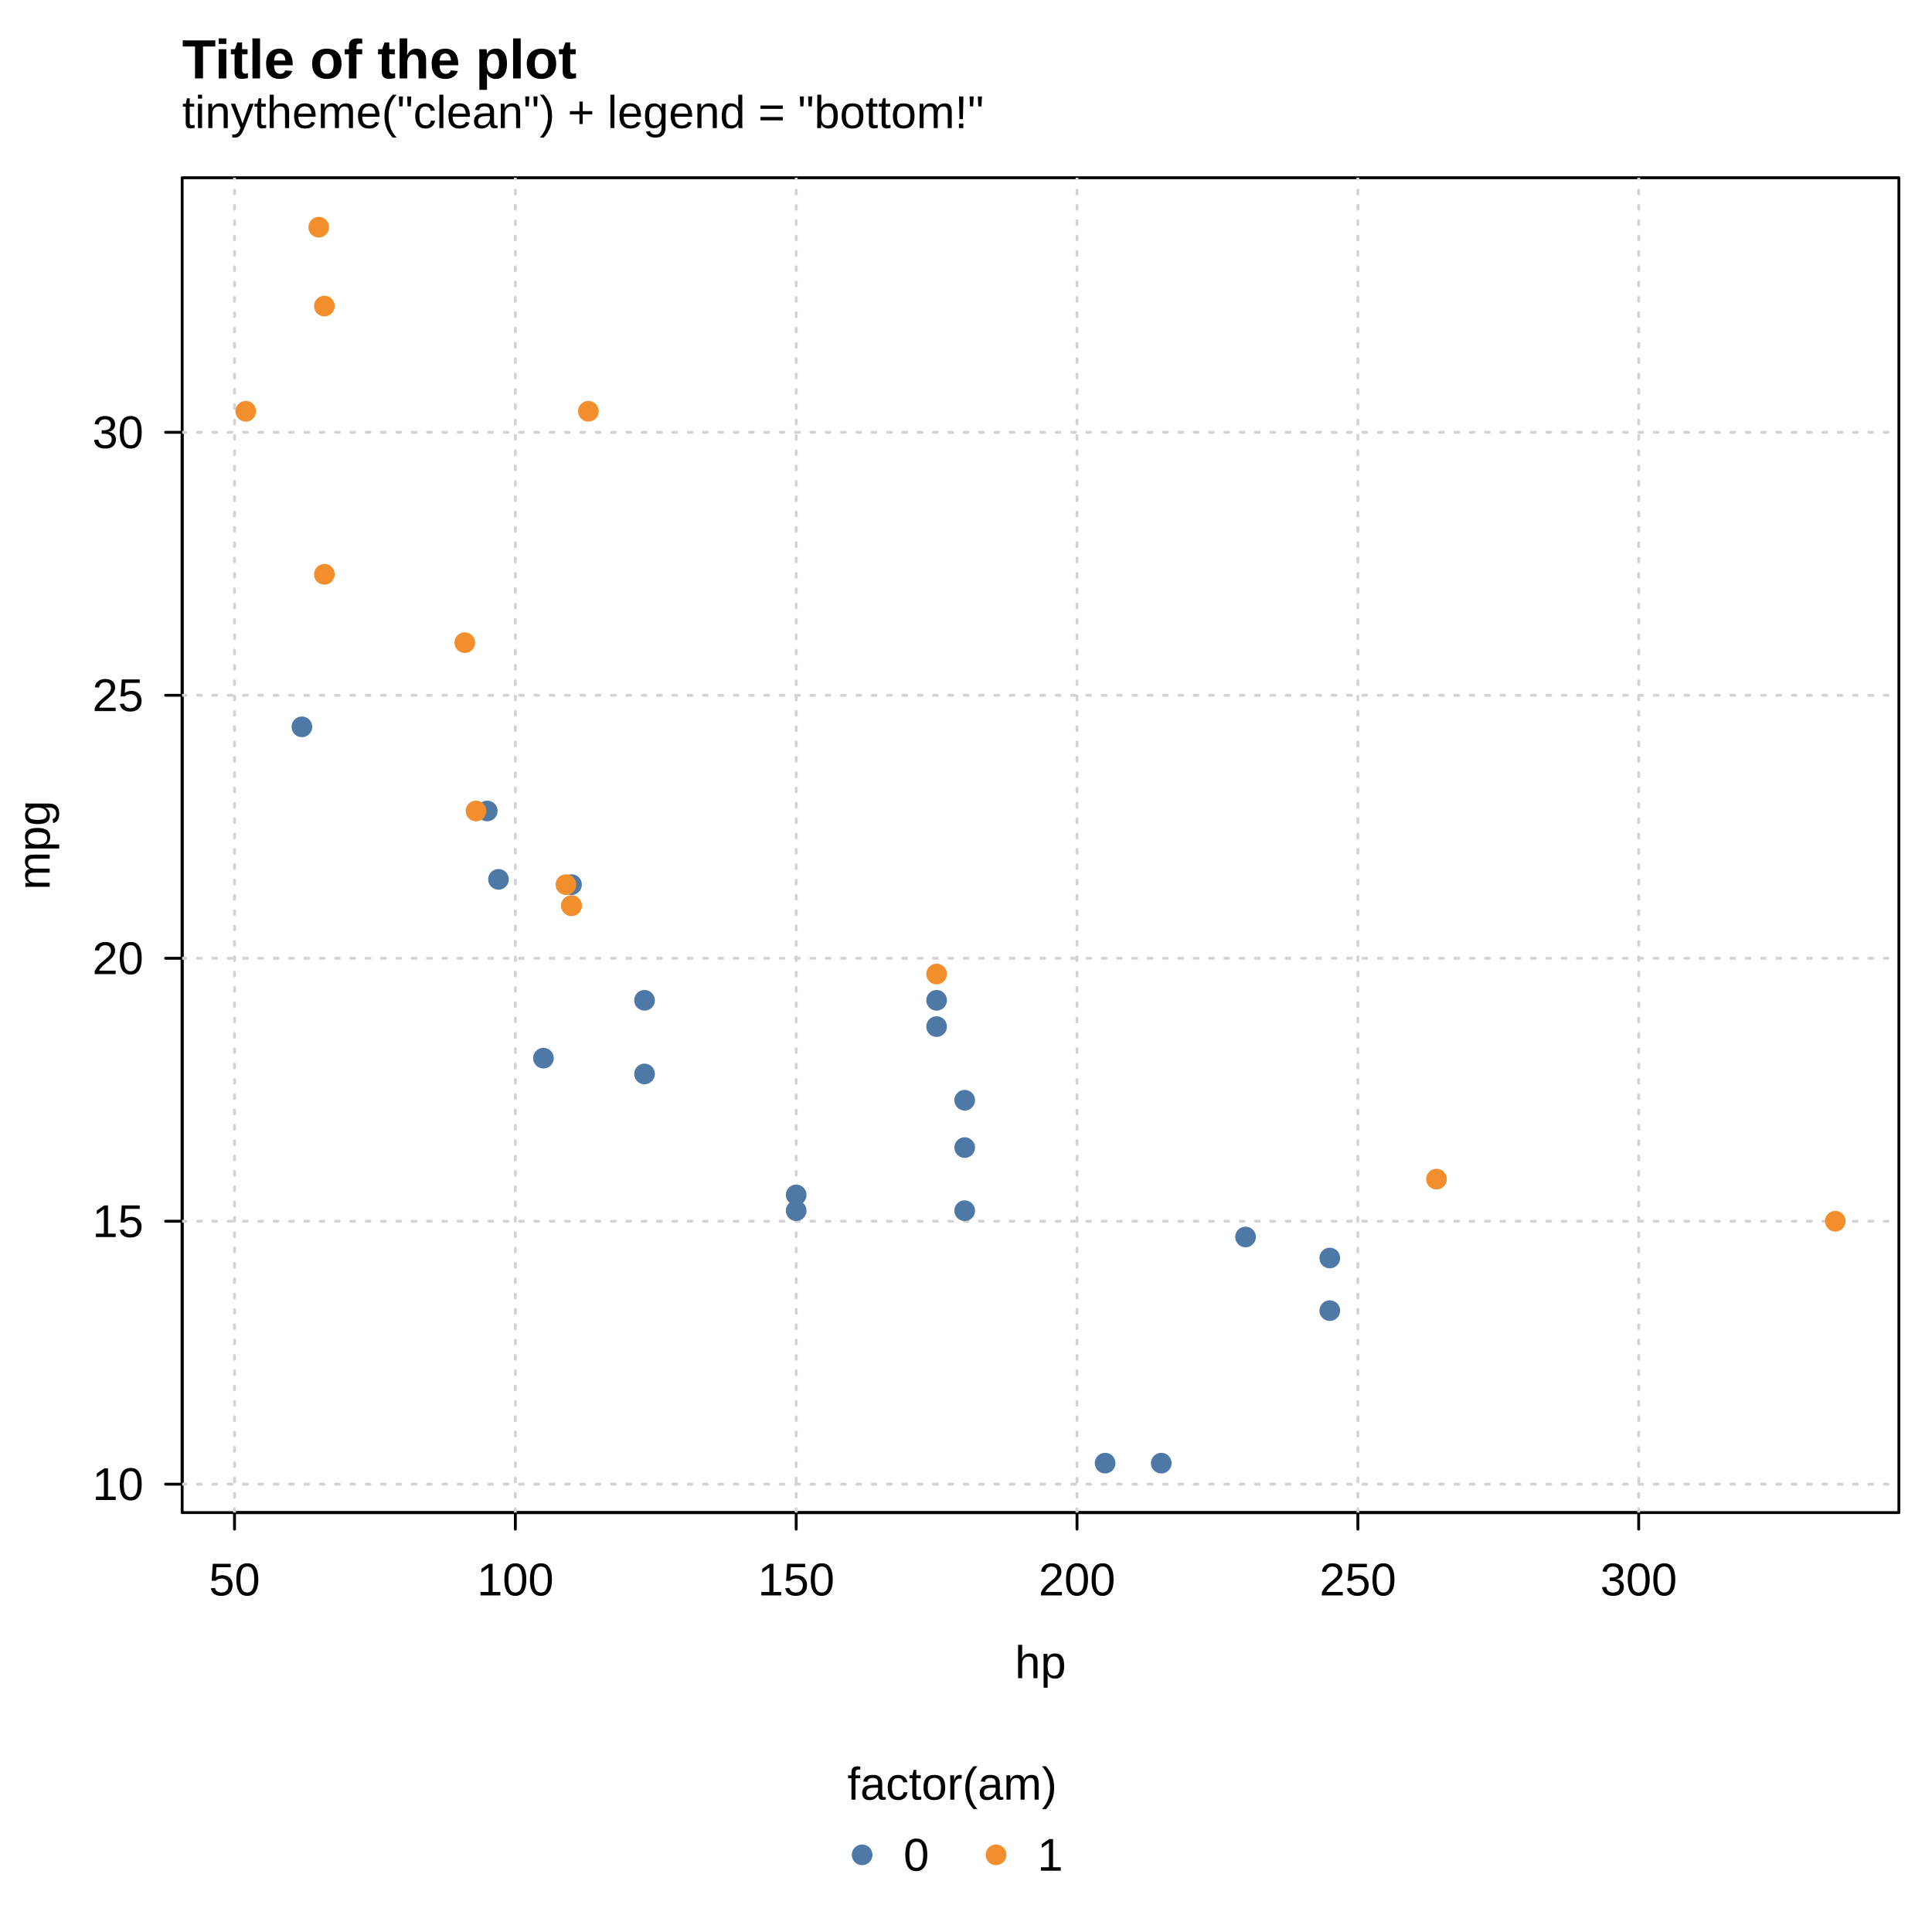
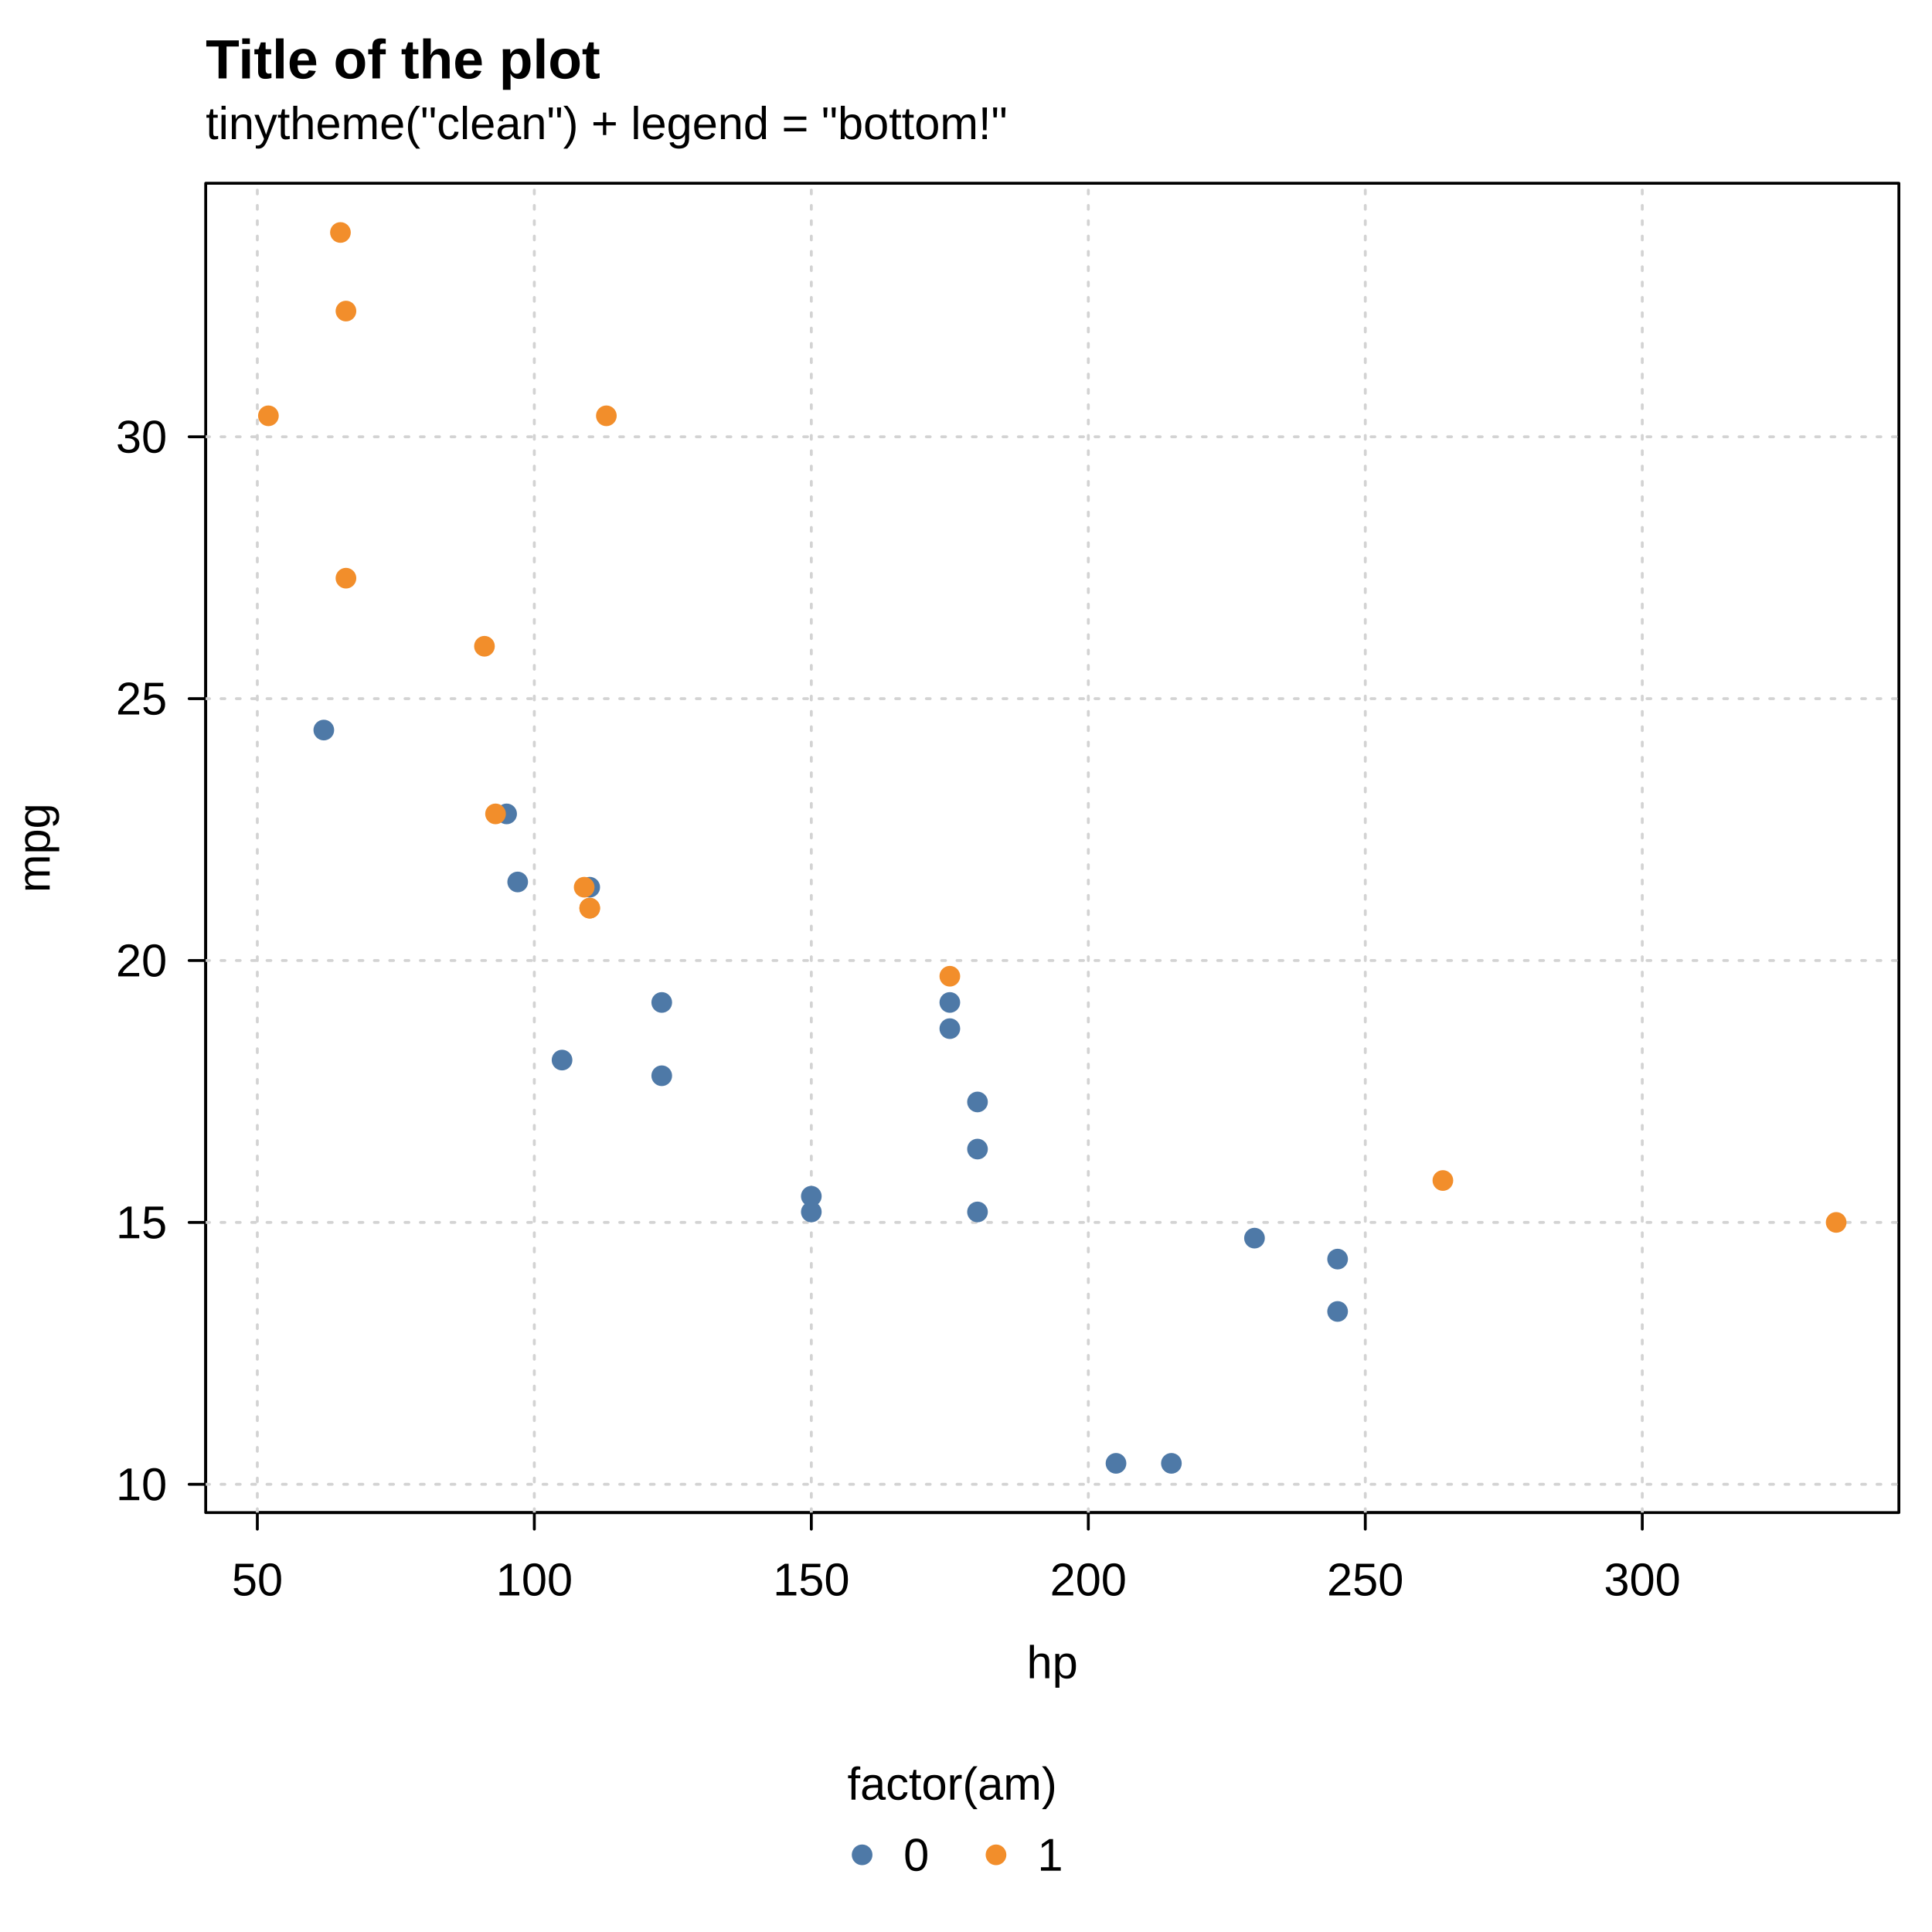
<svg xmlns="http://www.w3.org/2000/svg" width="504.00pt" height="504.00pt" viewBox="0 0 504.00 504.00">
  <g class="svglite">
    <defs>
      <style type="text/css">
    .svglite line, .svglite polyline, .svglite polygon, .svglite path, .svglite rect, .svglite circle {
      fill: none;
      stroke: #000000;
      stroke-linecap: round;
      stroke-linejoin: round;
      stroke-miterlimit: 10.00;
    }
    .svglite text {
      white-space: pre;
    }
    .svglite g.glyphgroup path {
      fill: inherit;
      stroke: none;
    }
  </style>
    </defs>
    <rect width="100%" height="100%" style="stroke: none; fill: #FFFFFF;" />
    <defs>
      <clipPath id="cpMC4wMHw1MDQuMDB8MC4wMHw1MDQuMDA=">
        <rect x="0.00" y="0.00" width="504.00" height="504.00" />
      </clipPath>
    </defs>
    <g clip-path="url(#cpMC4wMHw1MDQuMDB8MC4wMHw1MDQuMDA=)">
      <circle cx="224.90" cy="483.87" r="2.70" style="stroke-width: 0.75; stroke: none; fill: #4E79A7;" />
      <circle cx="259.83" cy="483.87" r="2.70" style="stroke-width: 0.75; stroke: none; fill: #F28E2B;" />
      <text x="248.40" y="469.47" text-anchor="middle" style="font-size: 12.00px; font-family: &quot;Liberation Sans&quot;;" textLength="54.67px" lengthAdjust="spacingAndGlyphs">factor(am)</text>
      <text x="235.70" y="488.00" style="font-size: 12.00px; font-family: &quot;Liberation Sans&quot;;" textLength="13.33px" lengthAdjust="spacingAndGlyphs">0  </text>
      <text x="270.63" y="488.00" style="font-size: 12.00px; font-family: &quot;Liberation Sans&quot;;" textLength="6.67px" lengthAdjust="spacingAndGlyphs">1</text>
-       <text x="47.52" y="33.41" style="font-size: 12.00px; font-family: &quot;Liberation Sans&quot;;" textLength="209.14px" lengthAdjust="spacingAndGlyphs">tinytheme("clean") + legend = "bottom!"</text>
+       <text x="53.66" y="36.29" style="font-size: 12.00px; font-family: &quot;Liberation Sans&quot;;" textLength="209.14px" lengthAdjust="spacingAndGlyphs">tinytheme("clean") + legend = "bottom!"</text>
    </g>
    <defs>
      <clipPath id="cpMC4wMHw1MDQuMDB8MC4wMHw0NDAuNjc=">
        <rect x="0.00" y="0.00" width="504.00" height="440.67" />
      </clipPath>
    </defs>
    <g clip-path="url(#cpMC4wMHw1MDQuMDB8MC4wMHw0NDAuNjc=)">
-       <text x="47.52" y="20.45" style="font-size: 14.40px; font-weight: bold; font-family: &quot;Liberation Sans&quot;;" textLength="102.91px" lengthAdjust="spacingAndGlyphs">Title of the plot</text>
-       <text x="271.44" y="437.79" text-anchor="middle" style="font-size: 12.00px; font-family: &quot;Liberation Sans&quot;;" textLength="13.34px" lengthAdjust="spacingAndGlyphs">hp</text>
-       <text transform="translate(12.96,220.48) rotate(-90)" text-anchor="middle" style="font-size: 12.00px; font-family: &quot;Liberation Sans&quot;;" textLength="23.34px" lengthAdjust="spacingAndGlyphs">mpg</text>
+       <text x="53.66" y="20.45" style="font-size: 14.40px; font-weight: bold; font-family: &quot;Liberation Sans&quot;;" textLength="102.91px" lengthAdjust="spacingAndGlyphs">Title of the plot</text>
+       <text x="274.51" y="437.79" text-anchor="middle" style="font-size: 12.00px; font-family: &quot;Liberation Sans&quot;;" textLength="13.34px" lengthAdjust="spacingAndGlyphs">hp</text>
+       <text transform="translate(12.96,221.20) rotate(-90)" text-anchor="middle" style="font-size: 12.00px; font-family: &quot;Liberation Sans&quot;;" textLength="23.34px" lengthAdjust="spacingAndGlyphs">mpg</text>
    </g>
    <g clip-path="url(#cpMC4wMHw1MDQuMDB8MC4wMHw1MDQuMDA=)">
-       <line x1="61.18" y1="394.59" x2="427.49" y2="394.59" style="stroke-width: 0.75;" />
-       <line x1="61.18" y1="394.59" x2="61.18" y2="398.91" style="stroke-width: 0.75;" />
-       <line x1="134.44" y1="394.59" x2="134.44" y2="398.91" style="stroke-width: 0.75;" />
-       <line x1="207.70" y1="394.59" x2="207.70" y2="398.91" style="stroke-width: 0.75;" />
-       <line x1="280.96" y1="394.59" x2="280.96" y2="398.91" style="stroke-width: 0.75;" />
-       <line x1="354.23" y1="394.59" x2="354.23" y2="398.91" style="stroke-width: 0.75;" />
-       <line x1="427.49" y1="394.59" x2="427.49" y2="398.91" style="stroke-width: 0.75;" />
-       <text x="61.18" y="416.19" text-anchor="middle" style="font-size: 12.00px; font-family: &quot;Liberation Sans&quot;;" textLength="13.34px" lengthAdjust="spacingAndGlyphs">50</text>
-       <text x="134.44" y="416.19" text-anchor="middle" style="font-size: 12.00px; font-family: &quot;Liberation Sans&quot;;" textLength="20.02px" lengthAdjust="spacingAndGlyphs">100</text>
-       <text x="207.70" y="416.19" text-anchor="middle" style="font-size: 12.00px; font-family: &quot;Liberation Sans&quot;;" textLength="20.02px" lengthAdjust="spacingAndGlyphs">150</text>
-       <text x="280.96" y="416.19" text-anchor="middle" style="font-size: 12.00px; font-family: &quot;Liberation Sans&quot;;" textLength="20.02px" lengthAdjust="spacingAndGlyphs">200</text>
-       <text x="354.23" y="416.19" text-anchor="middle" style="font-size: 12.00px; font-family: &quot;Liberation Sans&quot;;" textLength="20.02px" lengthAdjust="spacingAndGlyphs">250</text>
-       <text x="427.49" y="416.19" text-anchor="middle" style="font-size: 12.00px; font-family: &quot;Liberation Sans&quot;;" textLength="20.02px" lengthAdjust="spacingAndGlyphs">300</text>
-       <line x1="47.52" y1="387.18" x2="47.52" y2="112.77" style="stroke-width: 0.75;" />
-       <line x1="47.52" y1="387.18" x2="43.20" y2="387.18" style="stroke-width: 0.75;" />
-       <line x1="47.52" y1="318.58" x2="43.20" y2="318.58" style="stroke-width: 0.75;" />
-       <line x1="47.52" y1="249.98" x2="43.20" y2="249.98" style="stroke-width: 0.75;" />
-       <line x1="47.52" y1="181.38" x2="43.20" y2="181.38" style="stroke-width: 0.75;" />
-       <line x1="47.52" y1="112.77" x2="43.20" y2="112.77" style="stroke-width: 0.75;" />
-       <text x="37.44" y="391.31" text-anchor="end" style="font-size: 12.00px; font-family: &quot;Liberation Sans&quot;;" textLength="13.34px" lengthAdjust="spacingAndGlyphs">10</text>
-       <text x="37.44" y="322.71" text-anchor="end" style="font-size: 12.00px; font-family: &quot;Liberation Sans&quot;;" textLength="13.34px" lengthAdjust="spacingAndGlyphs">15</text>
-       <text x="37.44" y="254.11" text-anchor="end" style="font-size: 12.00px; font-family: &quot;Liberation Sans&quot;;" textLength="13.34px" lengthAdjust="spacingAndGlyphs">20</text>
-       <text x="37.44" y="185.50" text-anchor="end" style="font-size: 12.00px; font-family: &quot;Liberation Sans&quot;;" textLength="13.34px" lengthAdjust="spacingAndGlyphs">25</text>
-       <text x="37.44" y="116.90" text-anchor="end" style="font-size: 12.00px; font-family: &quot;Liberation Sans&quot;;" textLength="13.34px" lengthAdjust="spacingAndGlyphs">30</text>
-       <polygon points="47.52,394.59 495.36,394.59 495.36,46.37 47.52,46.37 " style="stroke-width: 0.75;" />
+       <line x1="67.13" y1="394.59" x2="428.42" y2="394.59" style="stroke-width: 0.75;" />
+       <line x1="67.13" y1="394.59" x2="67.13" y2="398.91" style="stroke-width: 0.75;" />
+       <line x1="139.39" y1="394.59" x2="139.39" y2="398.91" style="stroke-width: 0.75;" />
+       <line x1="211.65" y1="394.59" x2="211.65" y2="398.91" style="stroke-width: 0.75;" />
+       <line x1="283.91" y1="394.59" x2="283.91" y2="398.91" style="stroke-width: 0.75;" />
+       <line x1="356.16" y1="394.59" x2="356.16" y2="398.91" style="stroke-width: 0.75;" />
+       <line x1="428.42" y1="394.59" x2="428.42" y2="398.91" style="stroke-width: 0.75;" />
+       <text x="67.13" y="416.19" text-anchor="middle" style="font-size: 12.00px; font-family: &quot;Liberation Sans&quot;;" textLength="13.34px" lengthAdjust="spacingAndGlyphs">50</text>
+       <text x="139.39" y="416.19" text-anchor="middle" style="font-size: 12.00px; font-family: &quot;Liberation Sans&quot;;" textLength="20.02px" lengthAdjust="spacingAndGlyphs">100</text>
+       <text x="211.65" y="416.19" text-anchor="middle" style="font-size: 12.00px; font-family: &quot;Liberation Sans&quot;;" textLength="20.02px" lengthAdjust="spacingAndGlyphs">150</text>
+       <text x="283.91" y="416.19" text-anchor="middle" style="font-size: 12.00px; font-family: &quot;Liberation Sans&quot;;" textLength="20.02px" lengthAdjust="spacingAndGlyphs">200</text>
+       <text x="356.16" y="416.19" text-anchor="middle" style="font-size: 12.00px; font-family: &quot;Liberation Sans&quot;;" textLength="20.02px" lengthAdjust="spacingAndGlyphs">250</text>
+       <text x="428.42" y="416.19" text-anchor="middle" style="font-size: 12.00px; font-family: &quot;Liberation Sans&quot;;" textLength="20.02px" lengthAdjust="spacingAndGlyphs">300</text>
+       <line x1="53.66" y1="387.21" x2="53.66" y2="113.94" style="stroke-width: 0.75;" />
+       <line x1="53.66" y1="387.21" x2="49.34" y2="387.21" style="stroke-width: 0.75;" />
+       <line x1="53.66" y1="318.89" x2="49.34" y2="318.89" style="stroke-width: 0.75;" />
+       <line x1="53.66" y1="250.57" x2="49.34" y2="250.57" style="stroke-width: 0.75;" />
+       <line x1="53.66" y1="182.26" x2="49.34" y2="182.26" style="stroke-width: 0.75;" />
+       <line x1="53.66" y1="113.94" x2="49.34" y2="113.94" style="stroke-width: 0.75;" />
+       <text x="43.58" y="391.34" text-anchor="end" style="font-size: 12.00px; font-family: &quot;Liberation Sans&quot;;" textLength="13.34px" lengthAdjust="spacingAndGlyphs">10</text>
+       <text x="43.58" y="323.02" text-anchor="end" style="font-size: 12.00px; font-family: &quot;Liberation Sans&quot;;" textLength="13.34px" lengthAdjust="spacingAndGlyphs">15</text>
+       <text x="43.58" y="254.70" text-anchor="end" style="font-size: 12.00px; font-family: &quot;Liberation Sans&quot;;" textLength="13.34px" lengthAdjust="spacingAndGlyphs">20</text>
+       <text x="43.58" y="186.39" text-anchor="end" style="font-size: 12.00px; font-family: &quot;Liberation Sans&quot;;" textLength="13.34px" lengthAdjust="spacingAndGlyphs">25</text>
+       <text x="43.58" y="118.07" text-anchor="end" style="font-size: 12.00px; font-family: &quot;Liberation Sans&quot;;" textLength="13.34px" lengthAdjust="spacingAndGlyphs">30</text>
+       <polygon points="53.66,394.59 495.36,394.59 495.36,47.81 53.66,47.81 " style="stroke-width: 0.75;" />
    </g>
    <defs>
-       <clipPath id="cpNDcuNTJ8NDk1LjM2fDQ2LjM3fDM5NC41OQ==">
-         <rect x="47.52" y="46.37" width="447.84" height="348.22" />
+       <clipPath id="cpNTMuNjZ8NDk1LjM2fDQ3LjgxfDM5NC41OQ==">
+         <rect x="53.66" y="47.81" width="441.70" height="346.78" />
      </clipPath>
    </defs>
-     <g clip-path="url(#cpNDcuNTJ8NDk1LjM2fDQ2LjM3fDM5NC41OQ==)">
-       <line x1="61.18" y1="394.59" x2="61.18" y2="46.37" style="stroke-width: 0.75; stroke: #D3D3D3; stroke-dasharray: 1.00,3.00;" />
-       <line x1="134.44" y1="394.59" x2="134.44" y2="46.37" style="stroke-width: 0.75; stroke: #D3D3D3; stroke-dasharray: 1.00,3.00;" />
-       <line x1="207.70" y1="394.59" x2="207.70" y2="46.37" style="stroke-width: 0.75; stroke: #D3D3D3; stroke-dasharray: 1.00,3.00;" />
-       <line x1="280.96" y1="394.59" x2="280.96" y2="46.37" style="stroke-width: 0.75; stroke: #D3D3D3; stroke-dasharray: 1.00,3.00;" />
-       <line x1="354.23" y1="394.59" x2="354.23" y2="46.37" style="stroke-width: 0.75; stroke: #D3D3D3; stroke-dasharray: 1.00,3.00;" />
-       <line x1="427.49" y1="394.59" x2="427.49" y2="46.37" style="stroke-width: 0.75; stroke: #D3D3D3; stroke-dasharray: 1.00,3.00;" />
-       <line x1="47.52" y1="387.18" x2="495.36" y2="387.18" style="stroke-width: 0.75; stroke: #D3D3D3; stroke-dasharray: 1.00,3.00;" />
-       <line x1="47.52" y1="318.58" x2="495.36" y2="318.58" style="stroke-width: 0.75; stroke: #D3D3D3; stroke-dasharray: 1.00,3.00;" />
-       <line x1="47.52" y1="249.98" x2="495.36" y2="249.98" style="stroke-width: 0.75; stroke: #D3D3D3; stroke-dasharray: 1.00,3.00;" />
-       <line x1="47.52" y1="181.38" x2="495.36" y2="181.38" style="stroke-width: 0.75; stroke: #D3D3D3; stroke-dasharray: 1.00,3.00;" />
-       <line x1="47.52" y1="112.77" x2="495.36" y2="112.77" style="stroke-width: 0.75; stroke: #D3D3D3; stroke-dasharray: 1.00,3.00;" />
-       <circle cx="149.09" cy="230.77" r="2.70" style="stroke-width: 0.75; stroke: none; fill: #4E79A7;" />
-       <circle cx="244.33" cy="267.81" r="2.70" style="stroke-width: 0.75; stroke: none; fill: #4E79A7;" />
-       <circle cx="141.77" cy="276.04" r="2.70" style="stroke-width: 0.75; stroke: none; fill: #4E79A7;" />
-       <circle cx="346.90" cy="328.18" r="2.70" style="stroke-width: 0.75; stroke: none; fill: #4E79A7;" />
-       <circle cx="78.76" cy="189.61" r="2.70" style="stroke-width: 0.75; stroke: none; fill: #4E79A7;" />
-       <circle cx="127.11" cy="211.56" r="2.70" style="stroke-width: 0.75; stroke: none; fill: #4E79A7;" />
-       <circle cx="168.14" cy="260.95" r="2.70" style="stroke-width: 0.75; stroke: none; fill: #4E79A7;" />
-       <circle cx="168.14" cy="280.16" r="2.70" style="stroke-width: 0.75; stroke: none; fill: #4E79A7;" />
-       <circle cx="251.66" cy="299.37" r="2.70" style="stroke-width: 0.75; stroke: none; fill: #4E79A7;" />
-       <circle cx="251.66" cy="287.02" r="2.70" style="stroke-width: 0.75; stroke: none; fill: #4E79A7;" />
-       <circle cx="251.66" cy="315.83" r="2.70" style="stroke-width: 0.75; stroke: none; fill: #4E79A7;" />
-       <circle cx="288.29" cy="381.69" r="2.70" style="stroke-width: 0.75; stroke: none; fill: #4E79A7;" />
-       <circle cx="302.94" cy="381.69" r="2.70" style="stroke-width: 0.75; stroke: none; fill: #4E79A7;" />
-       <circle cx="324.92" cy="322.69" r="2.70" style="stroke-width: 0.75; stroke: none; fill: #4E79A7;" />
-       <circle cx="130.04" cy="229.40" r="2.70" style="stroke-width: 0.75; stroke: none; fill: #4E79A7;" />
-       <circle cx="207.70" cy="311.72" r="2.70" style="stroke-width: 0.75; stroke: none; fill: #4E79A7;" />
-       <circle cx="207.70" cy="315.83" r="2.70" style="stroke-width: 0.75; stroke: none; fill: #4E79A7;" />
-       <circle cx="346.90" cy="341.90" r="2.70" style="stroke-width: 0.75; stroke: none; fill: #4E79A7;" />
-       <circle cx="244.33" cy="260.95" r="2.70" style="stroke-width: 0.75; stroke: none; fill: #4E79A7;" />
-       <circle cx="149.09" cy="236.26" r="2.70" style="stroke-width: 0.75; stroke: none; fill: #F28E2B;" />
-       <circle cx="149.09" cy="236.26" r="2.70" style="stroke-width: 0.75; stroke: none; fill: #F28E2B;" />
-       <circle cx="124.18" cy="211.56" r="2.70" style="stroke-width: 0.75; stroke: none; fill: #F28E2B;" />
-       <circle cx="84.62" cy="79.85" r="2.70" style="stroke-width: 0.75; stroke: none; fill: #F28E2B;" />
-       <circle cx="64.11" cy="107.29" r="2.70" style="stroke-width: 0.75; stroke: none; fill: #F28E2B;" />
-       <circle cx="83.15" cy="59.27" r="2.70" style="stroke-width: 0.75; stroke: none; fill: #F28E2B;" />
-       <circle cx="84.62" cy="149.82" r="2.70" style="stroke-width: 0.75; stroke: none; fill: #F28E2B;" />
-       <circle cx="121.25" cy="167.65" r="2.70" style="stroke-width: 0.75; stroke: none; fill: #F28E2B;" />
-       <circle cx="153.49" cy="107.29" r="2.70" style="stroke-width: 0.75; stroke: none; fill: #F28E2B;" />
-       <circle cx="374.74" cy="307.60" r="2.70" style="stroke-width: 0.75; stroke: none; fill: #F28E2B;" />
-       <circle cx="244.33" cy="254.09" r="2.70" style="stroke-width: 0.75; stroke: none; fill: #F28E2B;" />
-       <circle cx="478.77" cy="318.58" r="2.70" style="stroke-width: 0.75; stroke: none; fill: #F28E2B;" />
-       <circle cx="147.63" cy="230.77" r="2.70" style="stroke-width: 0.75; stroke: none; fill: #F28E2B;" />
+     <g clip-path="url(#cpNTMuNjZ8NDk1LjM2fDQ3LjgxfDM5NC41OQ==)">
+       <line x1="67.13" y1="394.59" x2="67.13" y2="47.81" style="stroke-width: 0.75; stroke: #D3D3D3; stroke-dasharray: 1.00,3.00;" />
+       <line x1="139.39" y1="394.59" x2="139.39" y2="47.81" style="stroke-width: 0.75; stroke: #D3D3D3; stroke-dasharray: 1.00,3.00;" />
+       <line x1="211.65" y1="394.59" x2="211.65" y2="47.81" style="stroke-width: 0.75; stroke: #D3D3D3; stroke-dasharray: 1.00,3.00;" />
+       <line x1="283.91" y1="394.59" x2="283.91" y2="47.81" style="stroke-width: 0.75; stroke: #D3D3D3; stroke-dasharray: 1.00,3.00;" />
+       <line x1="356.16" y1="394.59" x2="356.16" y2="47.81" style="stroke-width: 0.75; stroke: #D3D3D3; stroke-dasharray: 1.00,3.00;" />
+       <line x1="428.42" y1="394.59" x2="428.42" y2="47.81" style="stroke-width: 0.75; stroke: #D3D3D3; stroke-dasharray: 1.00,3.00;" />
+       <line x1="53.66" y1="387.21" x2="495.36" y2="387.21" style="stroke-width: 0.75; stroke: #D3D3D3; stroke-dasharray: 1.00,3.00;" />
+       <line x1="53.66" y1="318.89" x2="495.36" y2="318.89" style="stroke-width: 0.75; stroke: #D3D3D3; stroke-dasharray: 1.00,3.00;" />
+       <line x1="53.66" y1="250.57" x2="495.36" y2="250.57" style="stroke-width: 0.75; stroke: #D3D3D3; stroke-dasharray: 1.00,3.00;" />
+       <line x1="53.66" y1="182.26" x2="495.36" y2="182.26" style="stroke-width: 0.75; stroke: #D3D3D3; stroke-dasharray: 1.00,3.00;" />
+       <line x1="53.66" y1="113.94" x2="495.36" y2="113.94" style="stroke-width: 0.75; stroke: #D3D3D3; stroke-dasharray: 1.00,3.00;" />
+       <circle cx="153.84" cy="231.45" r="2.70" style="stroke-width: 0.75; stroke: none; fill: #4E79A7;" />
+       <circle cx="247.78" cy="268.34" r="2.70" style="stroke-width: 0.75; stroke: none; fill: #4E79A7;" />
+       <circle cx="146.62" cy="276.54" r="2.70" style="stroke-width: 0.75; stroke: none; fill: #4E79A7;" />
+       <circle cx="348.94" cy="328.46" r="2.70" style="stroke-width: 0.75; stroke: none; fill: #4E79A7;" />
+       <circle cx="84.47" cy="190.45" r="2.70" style="stroke-width: 0.75; stroke: none; fill: #4E79A7;" />
+       <circle cx="132.16" cy="212.32" r="2.70" style="stroke-width: 0.75; stroke: none; fill: #4E79A7;" />
+       <circle cx="172.63" cy="261.51" r="2.70" style="stroke-width: 0.75; stroke: none; fill: #4E79A7;" />
+       <circle cx="172.63" cy="280.63" r="2.70" style="stroke-width: 0.75; stroke: none; fill: #4E79A7;" />
+       <circle cx="255.00" cy="299.76" r="2.70" style="stroke-width: 0.75; stroke: none; fill: #4E79A7;" />
+       <circle cx="255.00" cy="287.47" r="2.70" style="stroke-width: 0.75; stroke: none; fill: #4E79A7;" />
+       <circle cx="255.00" cy="316.16" r="2.70" style="stroke-width: 0.75; stroke: none; fill: #4E79A7;" />
+       <circle cx="291.13" cy="381.74" r="2.70" style="stroke-width: 0.75; stroke: none; fill: #4E79A7;" />
+       <circle cx="305.58" cy="381.74" r="2.70" style="stroke-width: 0.75; stroke: none; fill: #4E79A7;" />
+       <circle cx="327.26" cy="322.99" r="2.70" style="stroke-width: 0.75; stroke: none; fill: #4E79A7;" />
+       <circle cx="135.05" cy="230.08" r="2.70" style="stroke-width: 0.75; stroke: none; fill: #4E79A7;" />
+       <circle cx="211.65" cy="312.06" r="2.70" style="stroke-width: 0.75; stroke: none; fill: #4E79A7;" />
+       <circle cx="211.65" cy="316.16" r="2.70" style="stroke-width: 0.75; stroke: none; fill: #4E79A7;" />
+       <circle cx="348.94" cy="342.12" r="2.70" style="stroke-width: 0.75; stroke: none; fill: #4E79A7;" />
+       <circle cx="247.78" cy="261.51" r="2.70" style="stroke-width: 0.75; stroke: none; fill: #4E79A7;" />
+       <circle cx="153.84" cy="236.91" r="2.70" style="stroke-width: 0.75; stroke: none; fill: #F28E2B;" />
+       <circle cx="153.84" cy="236.91" r="2.70" style="stroke-width: 0.75; stroke: none; fill: #F28E2B;" />
+       <circle cx="129.27" cy="212.32" r="2.70" style="stroke-width: 0.75; stroke: none; fill: #F28E2B;" />
+       <circle cx="90.25" cy="81.15" r="2.70" style="stroke-width: 0.75; stroke: none; fill: #F28E2B;" />
+       <circle cx="70.02" cy="108.47" r="2.70" style="stroke-width: 0.75; stroke: none; fill: #F28E2B;" />
+       <circle cx="88.81" cy="60.65" r="2.70" style="stroke-width: 0.75; stroke: none; fill: #F28E2B;" />
+       <circle cx="90.25" cy="150.83" r="2.70" style="stroke-width: 0.75; stroke: none; fill: #F28E2B;" />
+       <circle cx="126.38" cy="168.59" r="2.70" style="stroke-width: 0.75; stroke: none; fill: #F28E2B;" />
+       <circle cx="158.18" cy="108.47" r="2.70" style="stroke-width: 0.75; stroke: none; fill: #F28E2B;" />
+       <circle cx="376.40" cy="307.96" r="2.70" style="stroke-width: 0.75; stroke: none; fill: #F28E2B;" />
+       <circle cx="247.78" cy="254.67" r="2.70" style="stroke-width: 0.75; stroke: none; fill: #F28E2B;" />
+       <circle cx="479.00" cy="318.89" r="2.70" style="stroke-width: 0.75; stroke: none; fill: #F28E2B;" />
+       <circle cx="152.40" cy="231.45" r="2.70" style="stroke-width: 0.75; stroke: none; fill: #F28E2B;" />
    </g>
  </g>
</svg>
